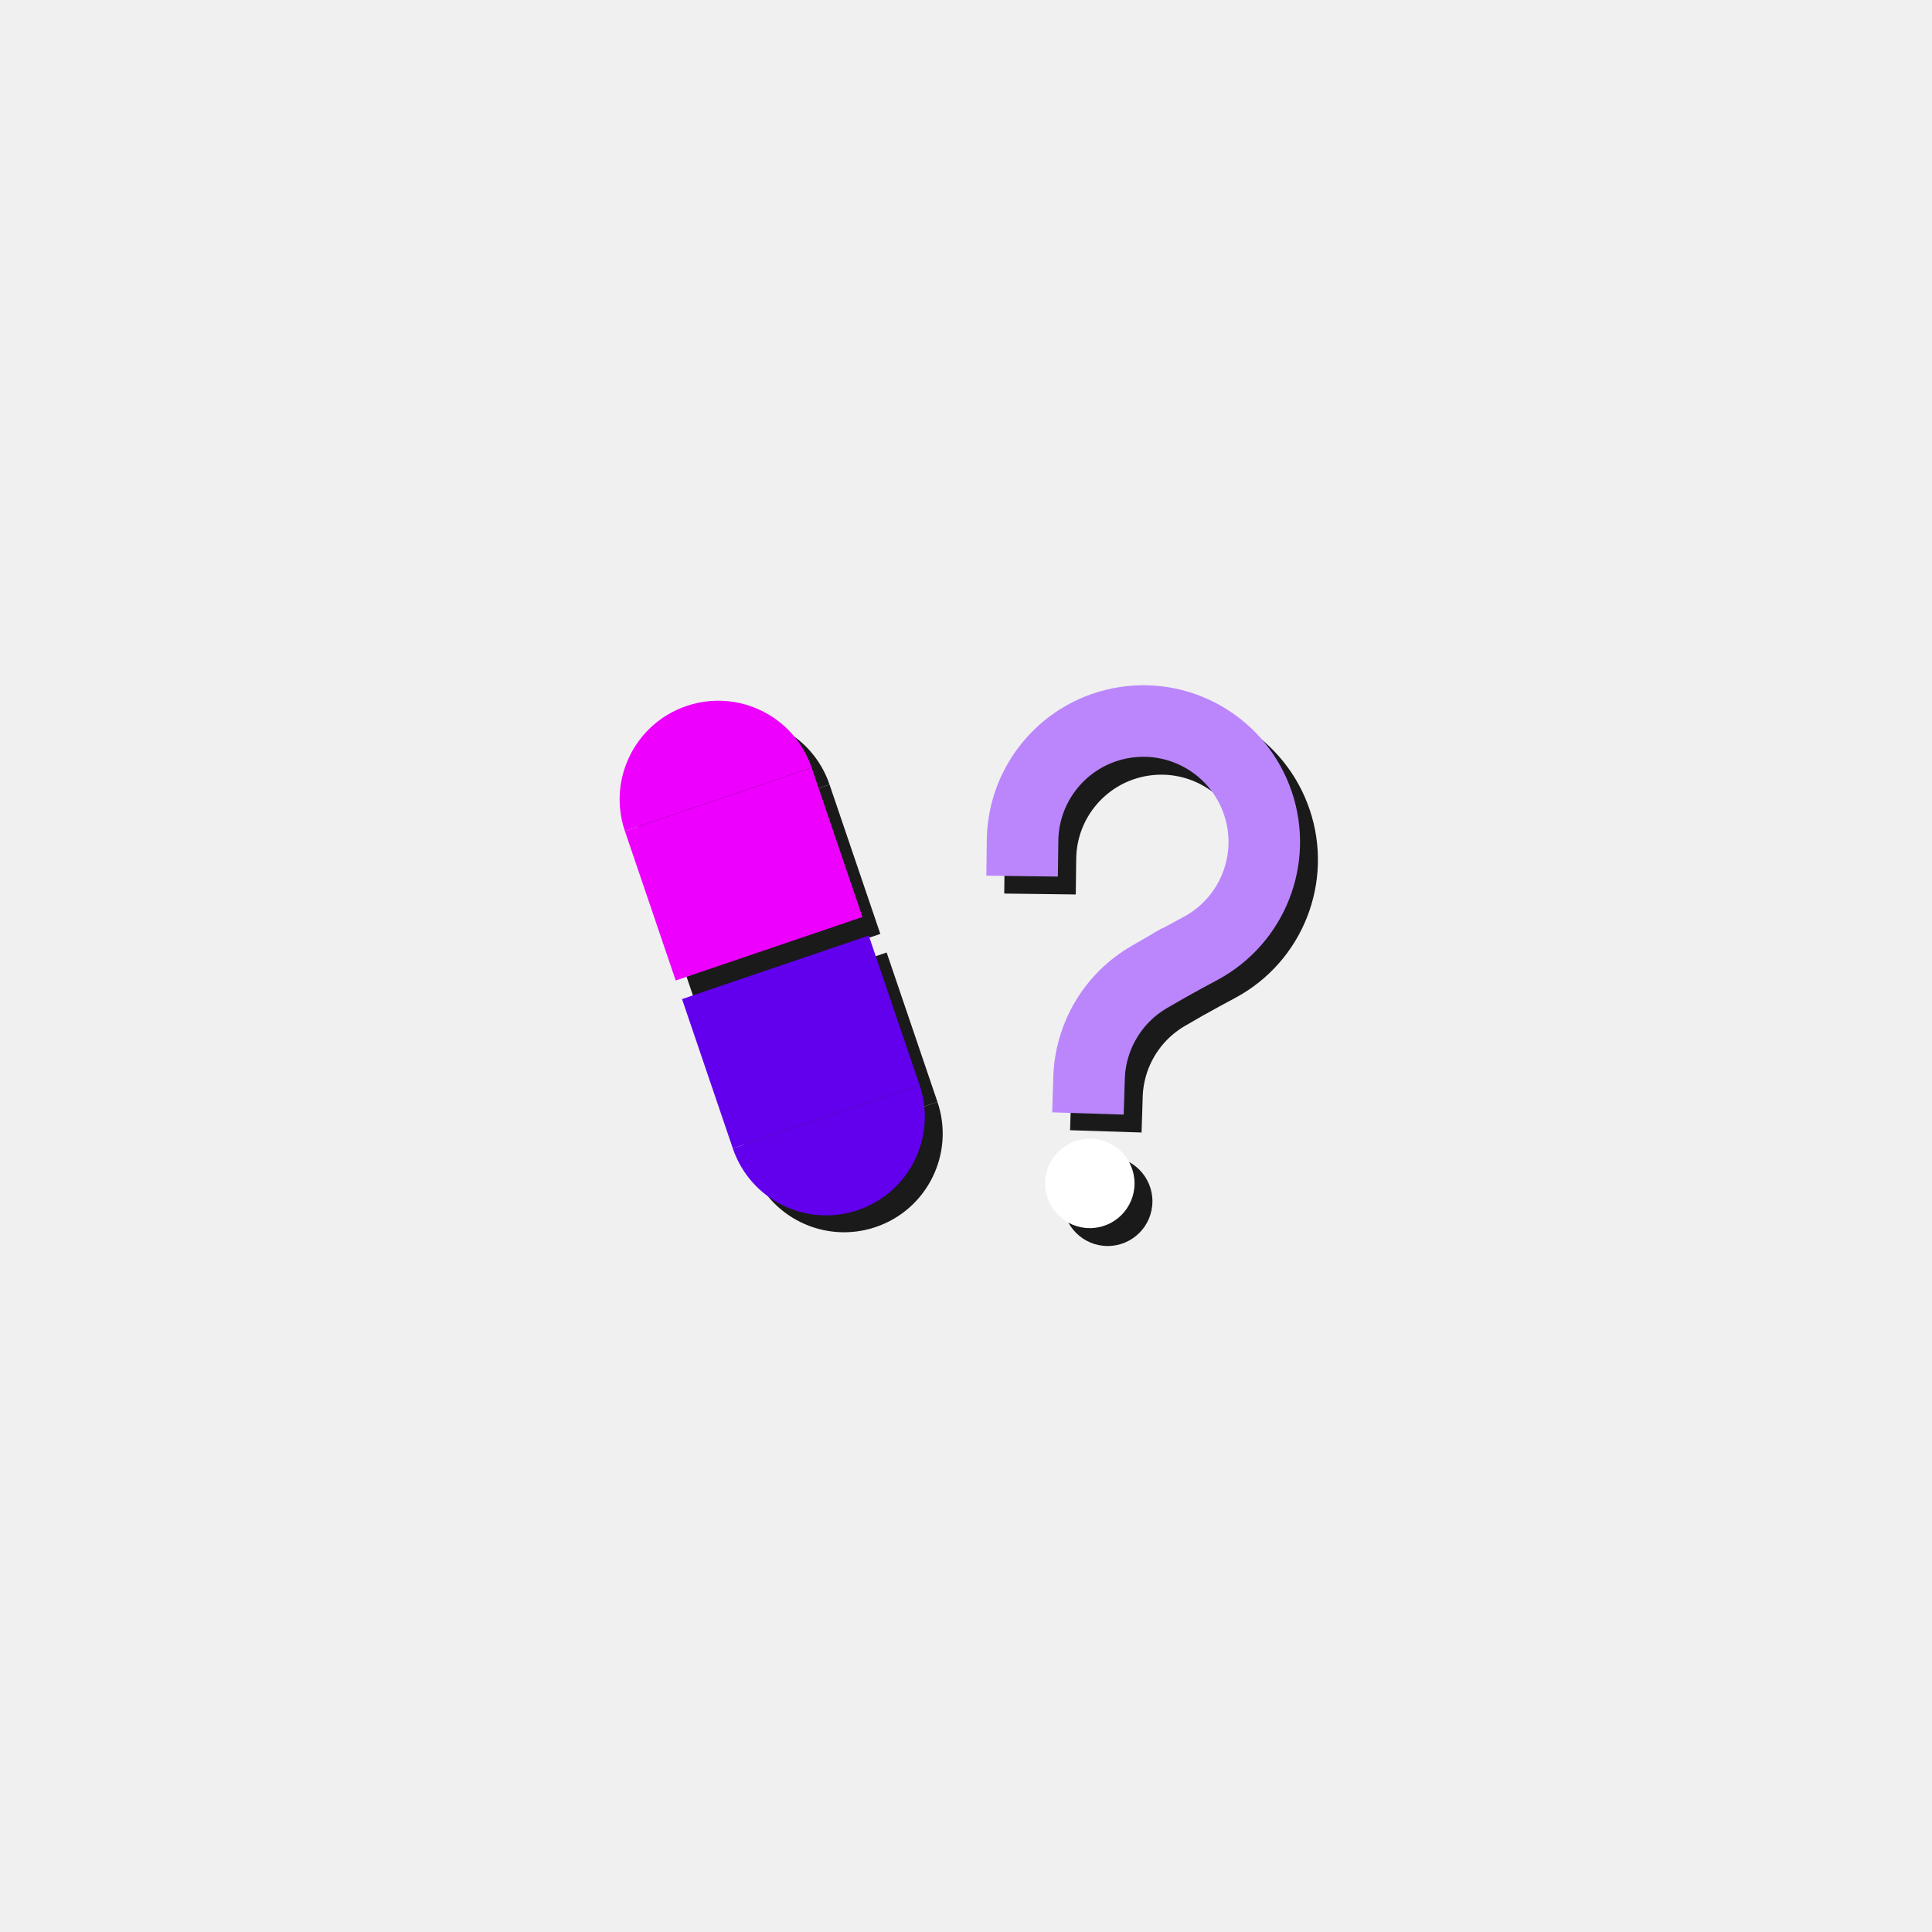
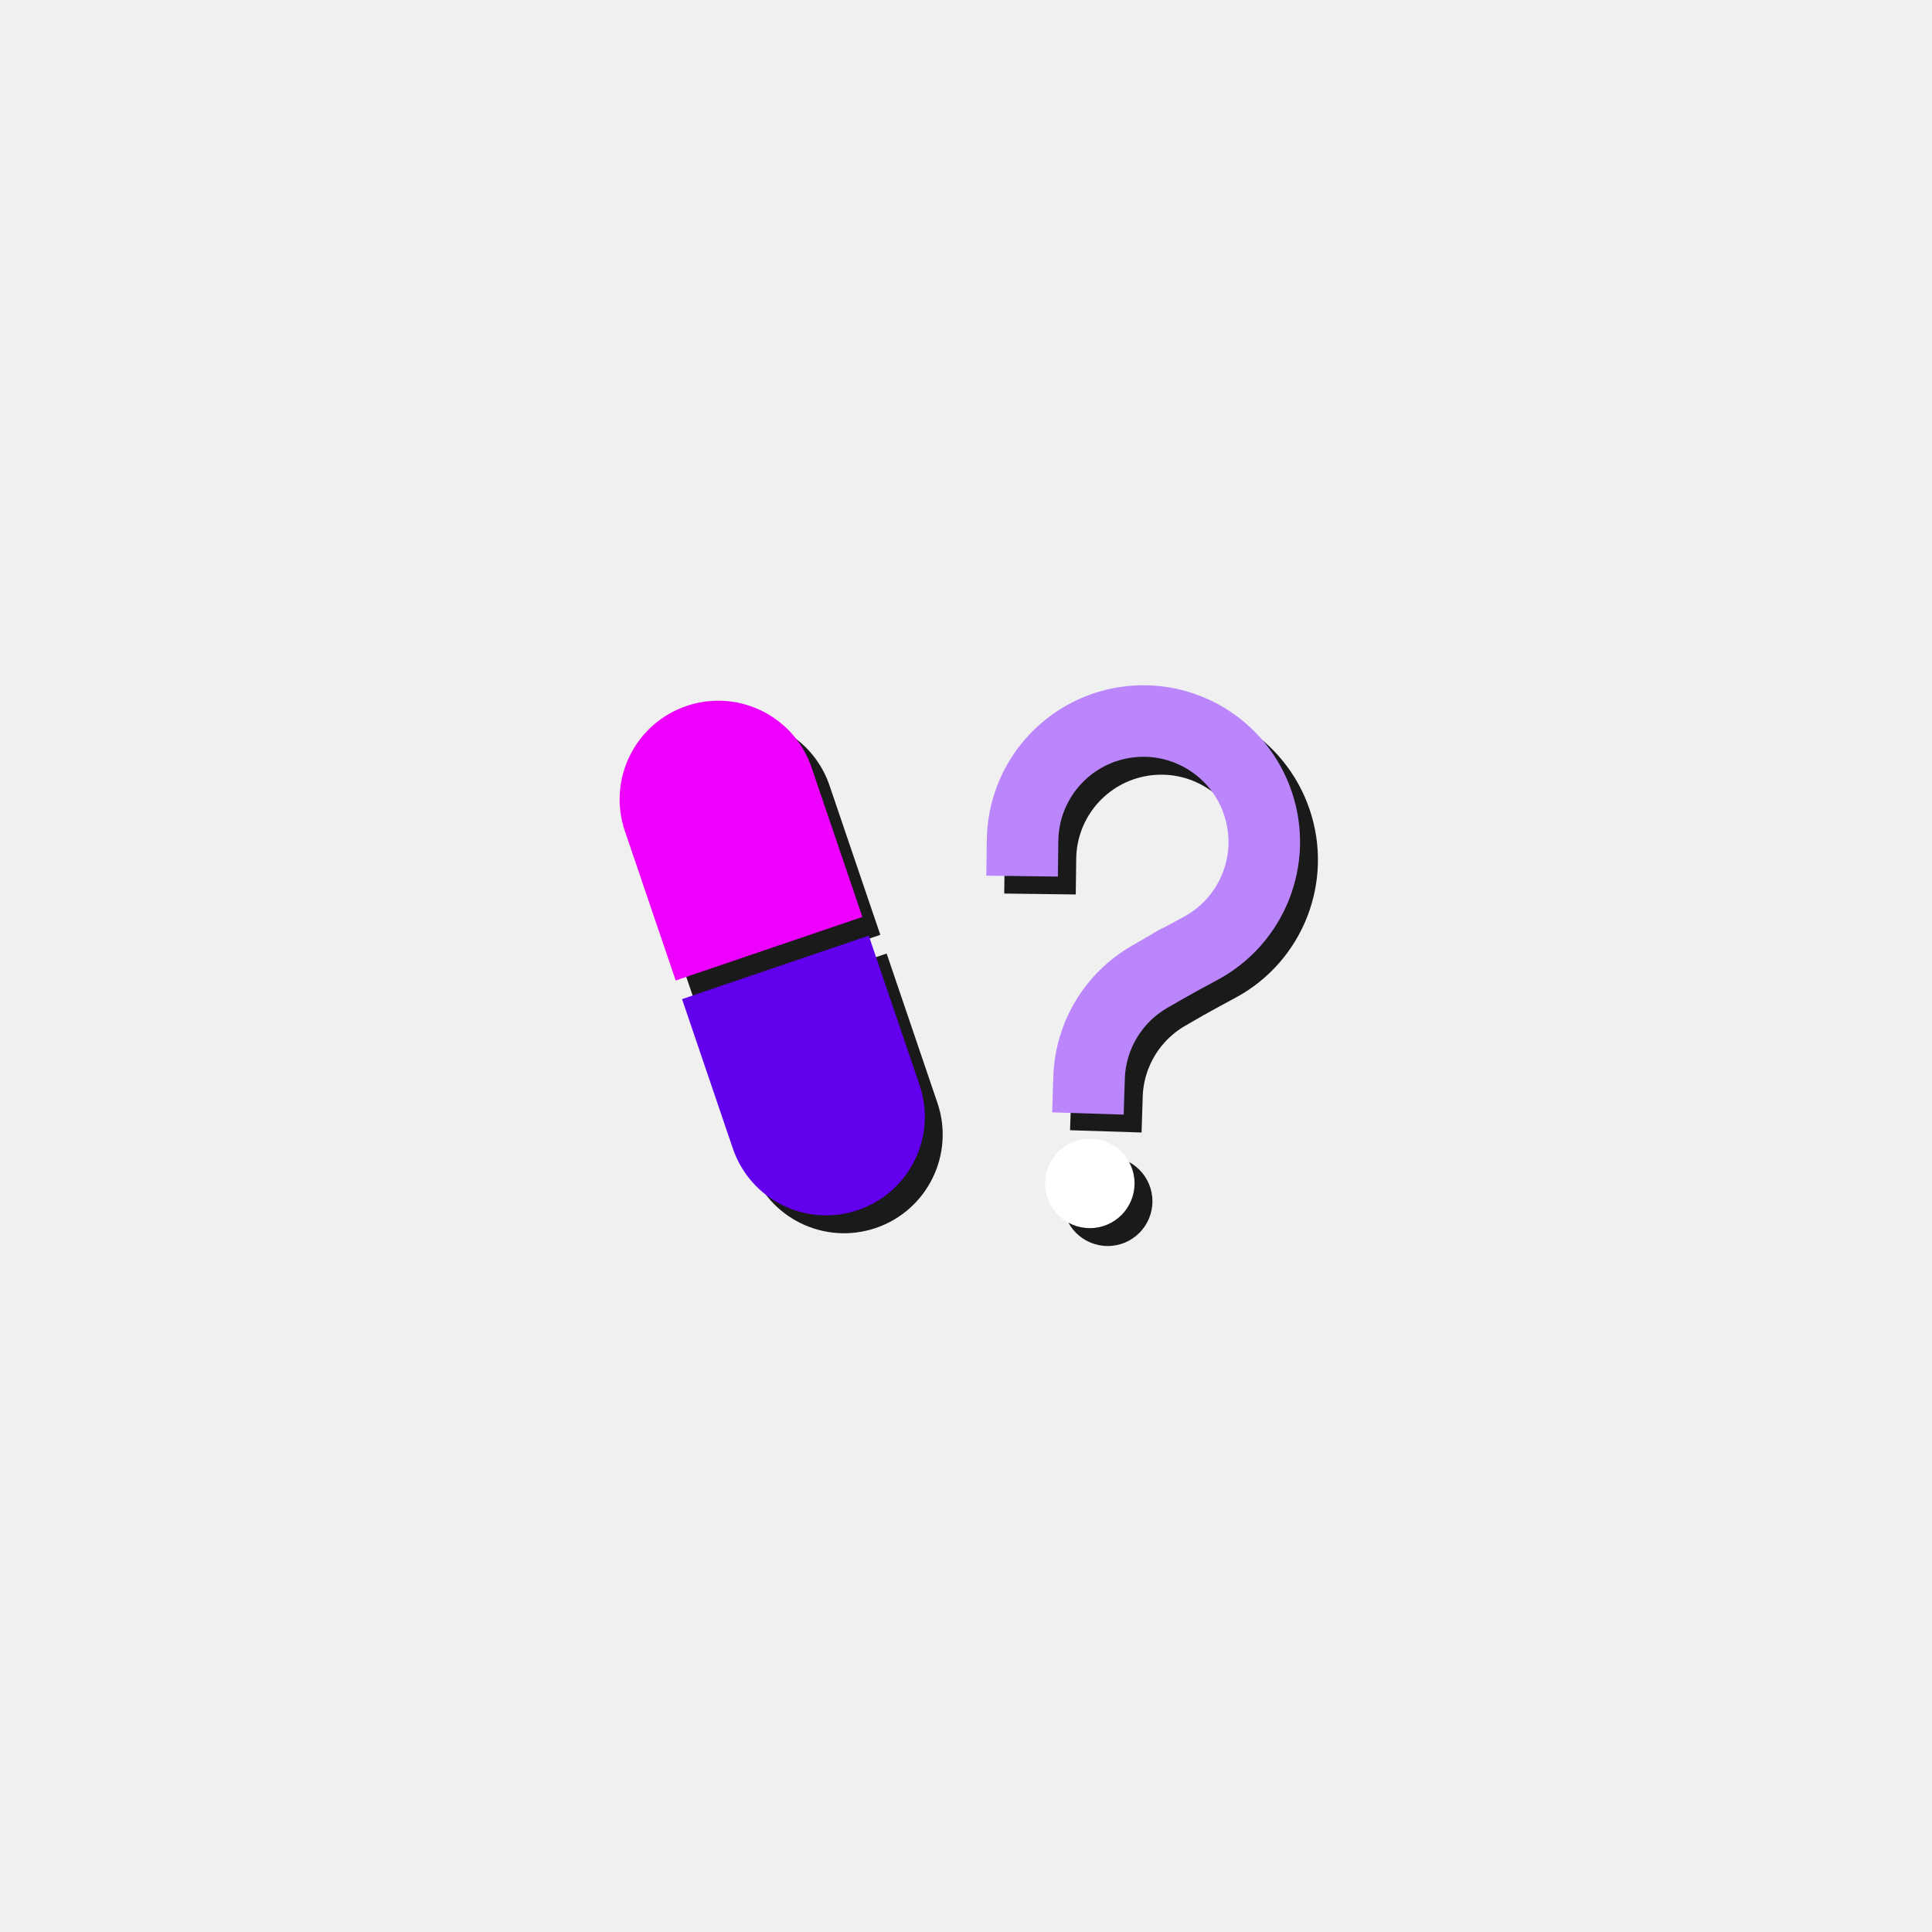
<svg xmlns="http://www.w3.org/2000/svg" width="108" height="108" viewBox="0 0 28.575 28.575" version="1.1" id="svg5">
  <defs id="defs2" />
  <g id="layer1" style="display:none">
    <rect style="opacity:1;fill:#2b2b2b;fill-opacity:1;stroke:none;stroke-width:0.492;stroke-linecap:round;stroke-linejoin:round" id="rect51" width="28.575" height="28.575" x="1.1853027e-07" y="1.1853027e-07" />
  </g>
  <g id="layer2" style="display:inline">
    <g id="g12459" transform="translate(-0.1322915,-0.1322917)">
      <g id="g12361" transform="matrix(0.6756379,0,0,0.6756379,5.362933,4.733098)">
        <g id="g12357" transform="rotate(-12.96909,19.35689,3.031194)">
          <path style="opacity:1;fill:none;fill-opacity:1;stroke:#1a1a1a;stroke-width:1.566;stroke-linecap:square;stroke-linejoin:miter;stroke-miterlimit:4;stroke-dasharray:none;stroke-opacity:1" id="path12353" d="m 13.137,10.78 a 2.646,2.646 0 0 1 2.755,-2.013 2.646,2.646 0 0 1 2.448,2.377 2.646,2.646 0 0 1 -1.931,2.814" />
          <path style="opacity:1;fill:none;fill-opacity:1;stroke:#1a1a1a;stroke-width:1.566;stroke-linecap:square;stroke-linejoin:miter;stroke-miterlimit:4;stroke-dasharray:none;stroke-opacity:1" id="path12355" transform="rotate(1.101396)" d="m 13.698,15.91 a 2.646,2.646 0 0 1 1.747,-1.888" />
        </g>
        <circle style="opacity:1;fill:#1a1a1a;fill-opacity:1;stroke:none;stroke-width:7.4;stroke-linecap:square;stroke-linejoin:miter;stroke-miterlimit:4;stroke-dasharray:none;stroke-opacity:1" id="circle12359" cx="16.507" cy="19.488" r="0.979" />
      </g>
      <g id="g11066" transform="matrix(0.6756379,0,0,0.6756379,5.09835,4.468515)">
        <g id="g10956" transform="rotate(-12.96909,19.35689,3.031194)">
          <path style="opacity:1;fill:none;fill-opacity:1;stroke:#bb86fc;stroke-width:1.566;stroke-linecap:square;stroke-linejoin:miter;stroke-miterlimit:4;stroke-dasharray:none;stroke-opacity:1" id="path10024" d="m 13.137,10.78 a 2.646,2.646 0 0 1 2.755,-2.013 2.646,2.646 0 0 1 2.448,2.377 2.646,2.646 0 0 1 -1.931,2.814" />
          <path style="opacity:1;fill:none;fill-opacity:1;stroke:#bb86fc;stroke-width:1.566;stroke-linecap:square;stroke-linejoin:miter;stroke-miterlimit:4;stroke-dasharray:none;stroke-opacity:1" id="path10666" transform="rotate(1.101396)" d="m 13.698,15.91 a 2.646,2.646 0 0 1 1.747,-1.888" />
        </g>
        <circle style="opacity:1;fill:#ffffff;fill-opacity:1;stroke:none;stroke-width:7.4;stroke-linecap:square;stroke-linejoin:miter;stroke-miterlimit:4;stroke-dasharray:none;stroke-opacity:1" id="path10980" cx="16.507" cy="19.488" r="0.979" />
      </g>
-       <g id="g12315" transform="matrix(-1.043745,0.3549345,-0.3549345,-1.043745,26.87216,25.81396)" style="fill:#1a1a1a">
-         <g id="g12307" style="fill:#1a1a1a">
-           <rect style="opacity:1;fill:#1a1a1a;fill-opacity:1;stroke:none;stroke-width:1.695;stroke-linecap:square;stroke-linejoin:miter;stroke-miterlimit:4;stroke-dasharray:none;stroke-opacity:1" id="rect12303" width="2.646" height="2.117" x="8.316" y="11.819" />
-           <path style="opacity:1;fill:#1a1a1a;fill-opacity:1;stroke:none;stroke-width:1.328;stroke-linecap:square;stroke-linejoin:miter;stroke-miterlimit:4;stroke-dasharray:none;stroke-opacity:1" id="path12305" d="m 8.316,11.819 a 1.323,1.323 0 0 1 1.323,-1.323 1.323,1.323 0 0 1 1.323,1.323 H 9.639 Z" />
+       <g id="g1132" transform="matrix(-1.043745,0.3549345,-0.3549345,-1.043745,26.87216,25.82847)" style="fill:#1a1a1a">
+         <g id="g1126" style="fill:#1a1a1a">
+           <path id="path1124" style="opacity:1;fill:#1a1a1a;fill-opacity:1;stroke:none;stroke-width:7.063;stroke-linecap:square;stroke-linejoin:miter;stroke-miterlimit:4;stroke-dasharray:none;stroke-opacity:1" d="m 48.564,52.303 -10.438,3.549 2.84,8.35 a 5.512,5.512 0 0 0 6.992,3.443 5.512,5.512 0 0 0 3.445,-6.992 z" transform="matrix(-0.2272187,-0.0772677,0.0772677,-0.2272187,15.3095,29.57185)" />
        </g>
-         <g id="g12313" transform="rotate(180,9.638996,14.0677)" style="fill:#1a1a1a;fill-opacity:1">
-           <rect style="opacity:1;fill:#1a1a1a;fill-opacity:1;stroke:none;stroke-width:1.695;stroke-linecap:square;stroke-linejoin:miter;stroke-miterlimit:4;stroke-dasharray:none;stroke-opacity:1" id="rect12309" width="2.646" height="2.117" x="8.316" y="11.819" />
-           <path style="opacity:1;fill:#1a1a1a;fill-opacity:1;stroke:none;stroke-width:1.328;stroke-linecap:square;stroke-linejoin:miter;stroke-miterlimit:4;stroke-dasharray:none;stroke-opacity:1" id="path12311" d="m 8.316,11.819 a 1.323,1.323 0 0 1 1.323,-1.323 1.323,1.323 0 0 1 1.323,1.323 H 9.639 Z" />
+         <g id="g1130" transform="rotate(180,9.638996,14.0677)" style="fill:#1a1a1a;fill-opacity:1">
+           <path id="path1128" style="opacity:1;fill:#1a1a1a;fill-opacity:1;stroke:none;stroke-width:7.063;stroke-linecap:square;stroke-linejoin:miter;stroke-miterlimit:4;stroke-dasharray:none;stroke-opacity:1" d="m 40.148,39.17 a 5.512,5.512 0 0 0 -1.771,0.295 5.512,5.512 0 0 0 -3.445,6.992 l 2.84,8.352 10.438,-3.551 -2.84,-8.35 a 5.512,5.512 0 0 0 -5.221,-3.738 z" transform="matrix(0.2272187,0.0772677,-0.0772677,0.2272187,3.968486,-1.43645)" />
        </g>
      </g>
      <g id="g12029" transform="matrix(-1.043745,0.3549345,-0.3549345,-1.043745,26.60758,25.56389)">
        <g id="g11564">
-           <rect style="opacity:1;fill:#6200ee;fill-opacity:1;stroke:none;stroke-width:1.695;stroke-linecap:square;stroke-linejoin:miter;stroke-miterlimit:4;stroke-dasharray:none;stroke-opacity:1" id="rect11090" width="2.646" height="2.117" x="8.316" y="11.819" />
-           <path style="opacity:1;fill:#6200ee;fill-opacity:1;stroke:none;stroke-width:1.328;stroke-linecap:square;stroke-linejoin:miter;stroke-miterlimit:4;stroke-dasharray:none;stroke-opacity:1" id="path11114" d="m 8.316,11.819 a 1.323,1.323 0 0 1 1.323,-1.323 1.323,1.323 0 0 1 1.323,1.323 H 9.639 Z" />
+           <path id="rect11090" style="opacity:1;fill:#6200ee;fill-opacity:1;stroke:none;stroke-width:7.063;stroke-linecap:square;stroke-linejoin:miter;stroke-miterlimit:4;stroke-dasharray:none;stroke-opacity:1" d="M 48.564 52.303 L 38.127 55.852 L 40.967 64.201 A 5.512 5.512 0 0 0 47.959 67.645 A 5.512 5.512 0 0 0 51.404 60.652 L 48.564 52.303 z " transform="matrix(-0.2272187,-0.0772677,0.0772677,-0.2272187,15.3095,29.57185)" />
        </g>
        <g id="g11570" transform="rotate(180,9.638996,14.0677)" style="fill:#ee00ff;fill-opacity:1">
-           <rect style="opacity:1;fill:#ee00ff;fill-opacity:1;stroke:none;stroke-width:1.695;stroke-linecap:square;stroke-linejoin:miter;stroke-miterlimit:4;stroke-dasharray:none;stroke-opacity:1" id="rect11566" width="2.646" height="2.117" x="8.316" y="11.819" />
-           <path style="opacity:1;fill:#ee00ff;fill-opacity:1;stroke:none;stroke-width:1.328;stroke-linecap:square;stroke-linejoin:miter;stroke-miterlimit:4;stroke-dasharray:none;stroke-opacity:1" id="path11568" d="m 8.316,11.819 a 1.323,1.323 0 0 1 1.323,-1.323 1.323,1.323 0 0 1 1.323,1.323 H 9.639 Z" />
+           <path id="rect11566" style="opacity:1;fill:#ee00ff;fill-opacity:1;stroke:none;stroke-width:7.063;stroke-linecap:square;stroke-linejoin:miter;stroke-miterlimit:4;stroke-dasharray:none;stroke-opacity:1" d="M 40.148 39.17 A 5.512 5.512 0 0 0 38.377 39.465 A 5.512 5.512 0 0 0 34.932 46.457 L 37.771 54.809 L 48.209 51.258 L 45.369 42.908 A 5.512 5.512 0 0 0 40.148 39.17 z " transform="matrix(0.2272187,0.0772677,-0.0772677,0.2272187,3.968486,-1.43645)" />
        </g>
      </g>
    </g>
  </g>
</svg>
